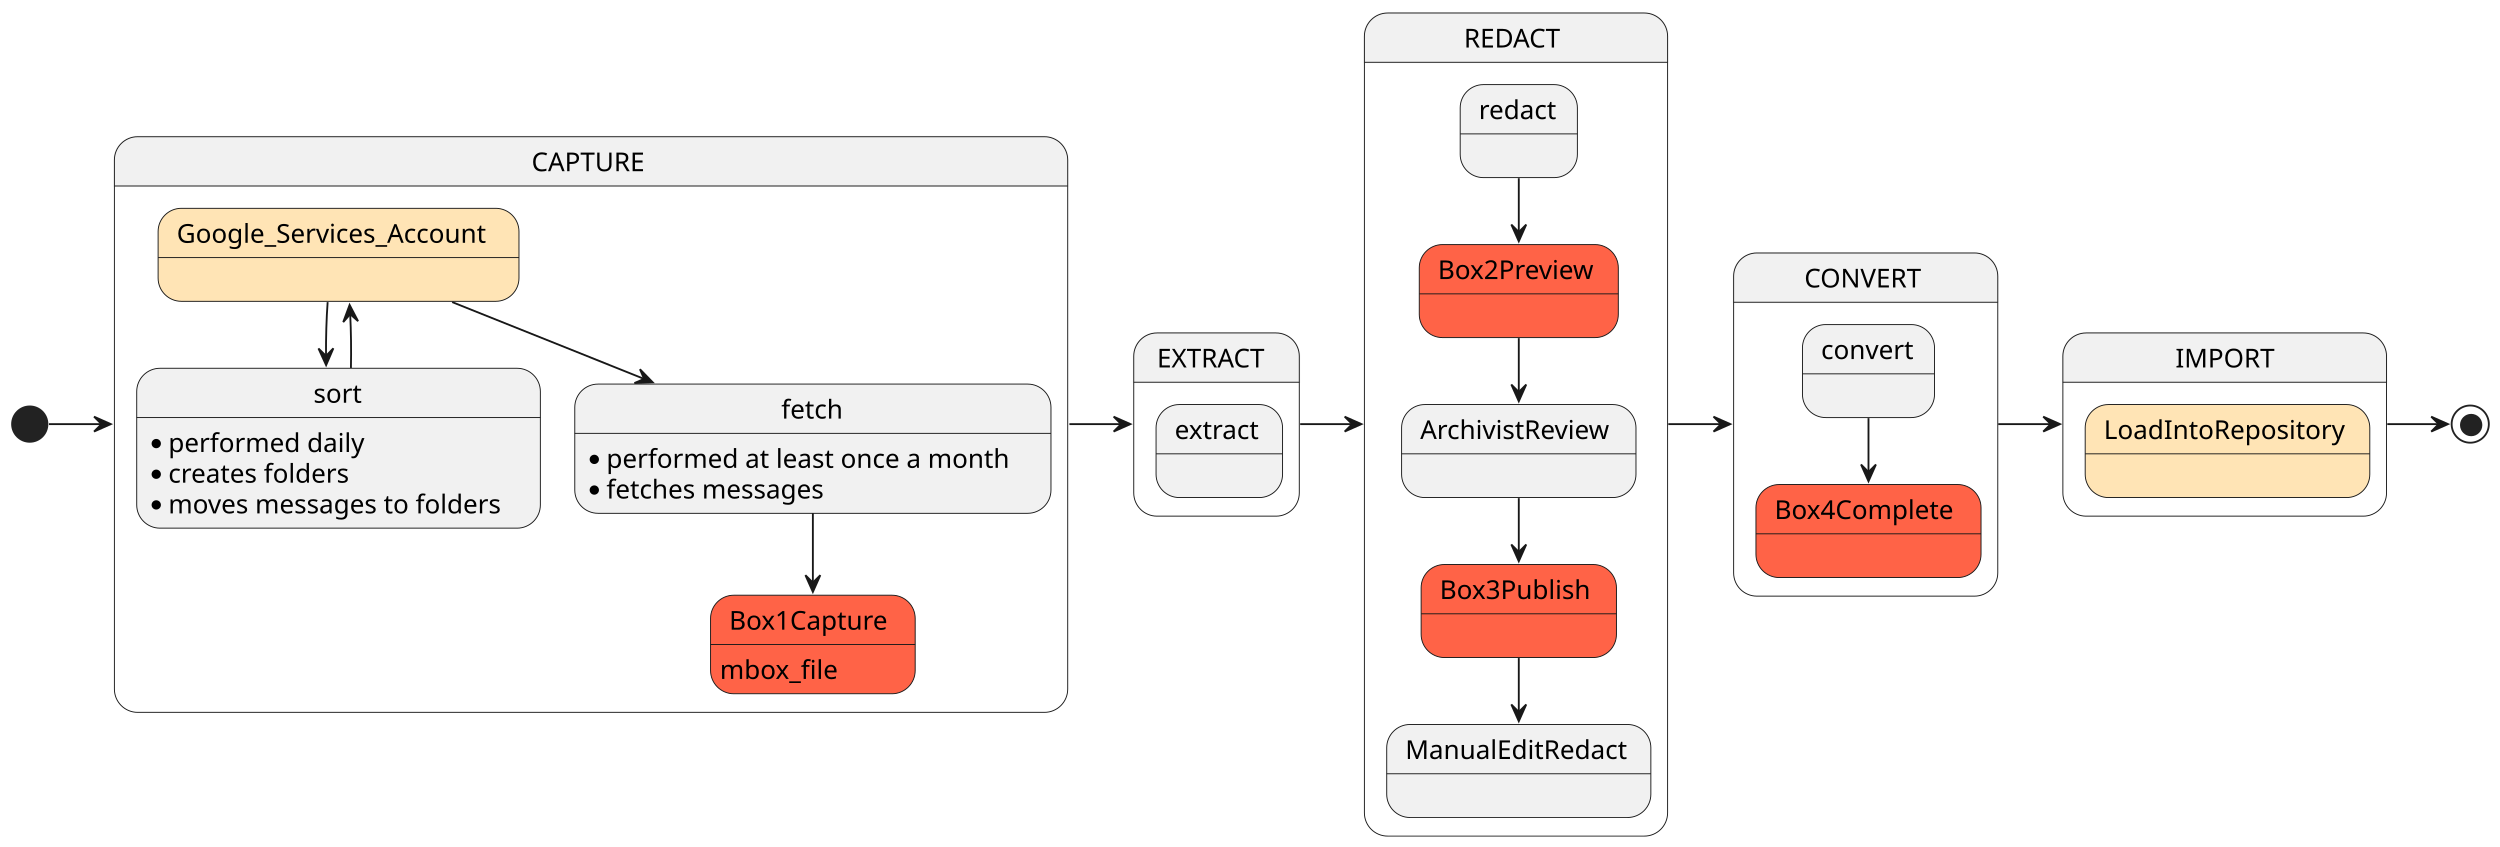
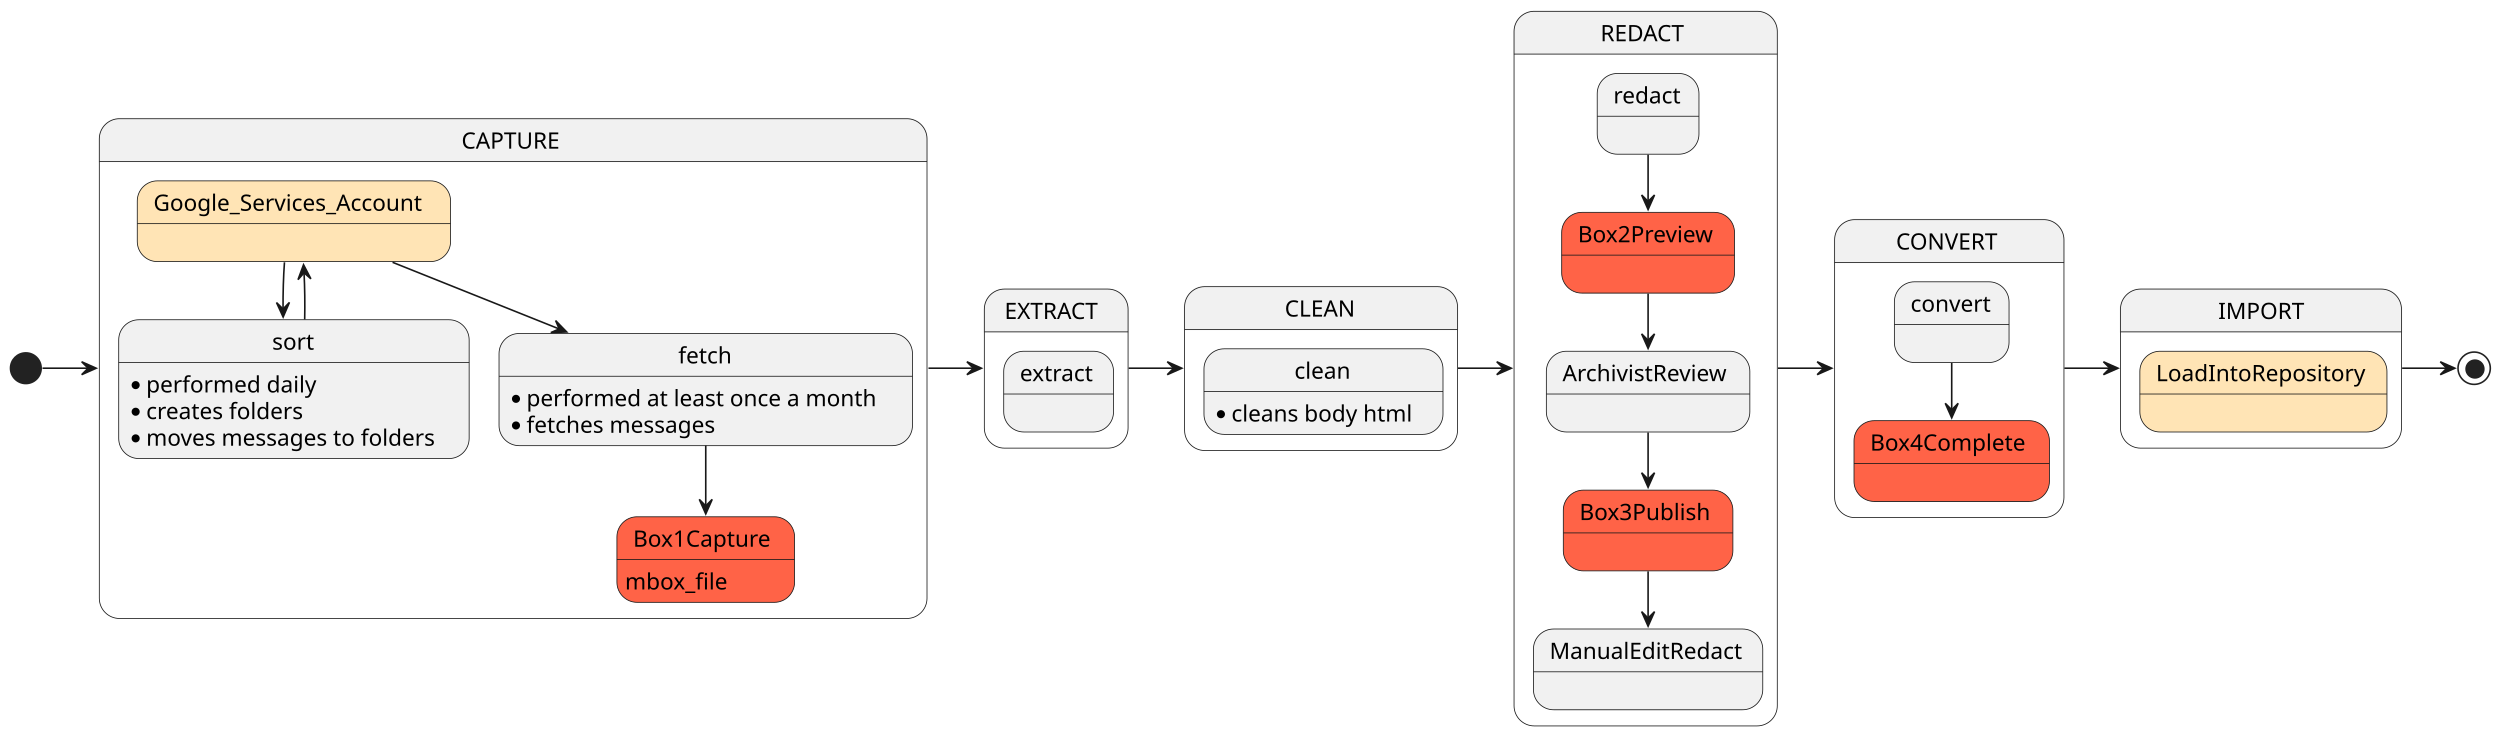
- <svg xmlns="http://www.w3.org/2000/svg" contentStyleType="text/css" height="455px" preserveAspectRatio="none" style="width:1344px;height:455px;background:#FFFFFF;" version="1.1" viewBox="0 0 1344 455" width="1344px" zoomAndPan="magnify">
+ <svg xmlns="http://www.w3.org/2000/svg" contentStyleType="text/css" height="455px" preserveAspectRatio="none" style="width:1548px;height:455px;background:#FFFFFF;" version="1.1" viewBox="0 0 1548 455" width="1548px" zoomAndPan="magnify">
  <defs />
  <g>
    <ellipse cx="16" cy="228" fill="#222222" rx="10" ry="10" style="stroke:none;stroke-width:1.0;" />
-     <ellipse cx="1328" cy="228" fill="none" rx="10" ry="10" style="stroke:#222222;stroke-width:1.0;" />
-     <ellipse cx="1328.5" cy="228.5" fill="#222222" rx="6" ry="6" style="stroke:none;stroke-width:1.0;" />
+     <ellipse cx="1532" cy="228" fill="none" rx="10" ry="10" style="stroke:#222222;stroke-width:1.0;" />
+     <ellipse cx="1532.5" cy="228.5" fill="#222222" rx="6" ry="6" style="stroke:none;stroke-width:1.0;" />
    <path d="M74,73.5 L561.5,73.5 A12.5,12.5 0 0 1 574,86 L574,99.988 L61.5,99.988 L61.5,86 A12.5,12.5 0 0 1 74,73.5 " fill="#F1F1F1" style="stroke:#F1F1F1;stroke-width:1.0;" />
    <rect fill="none" height="309.465" rx="12.5" ry="12.5" style="stroke:#181818;stroke-width:0.5;" width="512.5" x="61.5" y="73.5" />
    <line style="stroke:#181818;stroke-width:0.5;" x1="61.5" x2="574" y1="99.988" y2="99.988" />
    <text fill="#000000" font-family="sans-serif" font-size="14" lengthAdjust="spacing" textLength="64" x="285.75" y="92.035">CAPTURE</text>
    <g id="CAPTURE.Google_Services_Account">
      <rect fill="#FFE4B5" height="50" rx="12.5" ry="12.5" style="stroke:#181818;stroke-width:0.5;" width="194" x="85" y="111.988" />
      <line style="stroke:#181818;stroke-width:0.5;" x1="85" x2="279" y1="138.477" y2="138.477" />
      <text fill="#000000" font-family="sans-serif" font-size="14" lengthAdjust="spacing" textLength="174" x="95" y="130.523">Google_Services_Account</text>
    </g>
    <g id="CAPTURE.sort">
      <rect fill="#F1F1F1" height="85.953" rx="12.5" ry="12.5" style="stroke:#181818;stroke-width:0.5;" width="217" x="73.5" y="197.988" />
      <line style="stroke:#181818;stroke-width:0.5;" x1="73.5" x2="290.5" y1="224.477" y2="224.477" />
      <text fill="#000000" font-family="sans-serif" font-size="14" lengthAdjust="spacing" textLength="27" x="168.5" y="216.523">sort</text>
      <ellipse cx="84" cy="238.465" fill="#000000" rx="2.5" ry="2.5" style="stroke:#000000;stroke-width:0.0;" />
      <text fill="#000000" font-family="sans-serif" font-size="14" lengthAdjust="spacing" textLength="109" x="90.5" y="243.012">performed daily</text>
      <ellipse cx="84" cy="254.953" fill="#000000" rx="2.5" ry="2.5" style="stroke:#000000;stroke-width:0.0;" />
      <text fill="#000000" font-family="sans-serif" font-size="14" lengthAdjust="spacing" textLength="101" x="90.5" y="259.5">creates folders</text>
      <ellipse cx="84" cy="271.441" fill="#000000" rx="2.5" ry="2.5" style="stroke:#000000;stroke-width:0.0;" />
      <text fill="#000000" font-family="sans-serif" font-size="14" lengthAdjust="spacing" textLength="185" x="90.5" y="275.988">moves messages to folders</text>
    </g>
    <g id="CAPTURE.fetch">
      <rect fill="#F1F1F1" height="69.465" rx="12.5" ry="12.5" style="stroke:#181818;stroke-width:0.5;" width="256" x="309" y="206.488" />
      <line style="stroke:#181818;stroke-width:0.5;" x1="309" x2="565" y1="232.977" y2="232.977" />
      <text fill="#000000" font-family="sans-serif" font-size="14" lengthAdjust="spacing" textLength="34" x="420" y="225.023">fetch</text>
      <ellipse cx="319.5" cy="246.965" fill="#000000" rx="2.5" ry="2.5" style="stroke:#000000;stroke-width:0.0;" />
      <text fill="#000000" font-family="sans-serif" font-size="14" lengthAdjust="spacing" textLength="224" x="326" y="251.512">performed at least once a month</text>
      <ellipse cx="319.5" cy="263.453" fill="#000000" rx="2.5" ry="2.5" style="stroke:#000000;stroke-width:0.0;" />
      <text fill="#000000" font-family="sans-serif" font-size="14" lengthAdjust="spacing" textLength="120" x="326" y="268">fetches messages</text>
    </g>
    <g id="CAPTURE.Box1Capture">
      <rect fill="#FF6347" height="52.977" rx="12.5" ry="12.5" style="stroke:#181818;stroke-width:0.5;" width="110" x="382" y="319.988" />
      <line style="stroke:#181818;stroke-width:0.5;" x1="382" x2="492" y1="346.477" y2="346.477" />
      <text fill="#000000" font-family="sans-serif" font-size="14" lengthAdjust="spacing" textLength="90" x="392" y="338.523">Box1Capture</text>
      <text fill="#000000" font-family="sans-serif" font-size="14" lengthAdjust="spacing" textLength="68" x="387" y="365.012">mbox_file</text>
    </g>
    <g id="link_Google_Services_Account_sort">
      <path d="M176.14,162.418 C175.49,171.208 175.2,181.448 175.26,191.558 " fill="none" id="Google_Services_Account-to-sort" style="stroke:#181818;stroke-width:1.0;" />
      <polygon fill="#181818" points="175.32,196.308,179.217,187.263,175.263,191.309,171.217,187.355,175.32,196.308" style="stroke:#181818;stroke-width:1.0;" />
    </g>
    <g id="link_sort_Google_Services_Account">
      <path d="M188.66,197.818 C188.86,188.118 188.73,177.978 188.26,168.858 " fill="none" id="sort-to-Google_Services_Account" style="stroke:#181818;stroke-width:1.0;" />
      <polygon fill="#181818" points="187.95,163.928,184.524,173.162,188.265,168.918,192.508,172.659,187.95,163.928" style="stroke:#181818;stroke-width:1.0;" />
    </g>
    <g id="link_Google_Services_Account_fetch">
      <path d="M243.08,162.418 C274,174.788 312.15,190.048 346.41,203.758 " fill="none" id="Google_Services_Account-to-fetch" style="stroke:#181818;stroke-width:1.0;" />
      <polygon fill="#181818" points="350.91,205.558,344.039,198.502,346.268,203.701,341.068,205.93,350.91,205.558" style="stroke:#181818;stroke-width:1.0;" />
    </g>
    <g id="link_fetch_Box1Capture">
      <path d="M437,275.878 C437,287.918 437,301.428 437,313.318 " fill="none" id="fetch-to-Box1Capture" style="stroke:#181818;stroke-width:1.0;" />
      <polygon fill="#181818" points="437,318.218,441,309.218,437,313.218,433,309.218,437,318.218" style="stroke:#181818;stroke-width:1.0;" />
    </g>
    <path d="M622,179 L686,179 A12.5,12.5 0 0 1 698.5,191.5 L698.5,205.488 L609.5,205.488 L609.5,191.5 A12.5,12.5 0 0 1 622,179 " fill="#F1F1F1" style="stroke:#F1F1F1;stroke-width:1.0;" />
    <rect fill="none" height="98.488" rx="12.5" ry="12.5" style="stroke:#181818;stroke-width:0.5;" width="89" x="609.5" y="179" />
    <line style="stroke:#181818;stroke-width:0.5;" x1="609.5" x2="698.5" y1="205.488" y2="205.488" />
    <text fill="#000000" font-family="sans-serif" font-size="14" lengthAdjust="spacing" textLength="64" x="622" y="197.535">EXTRACT</text>
    <g id="EXTRACT.extract">
      <rect fill="#F1F1F1" height="50" rx="12.5" ry="12.5" style="stroke:#181818;stroke-width:0.5;" width="68" x="621.5" y="217.488" />
      <line style="stroke:#181818;stroke-width:0.5;" x1="621.5" x2="689.5" y1="243.977" y2="243.977" />
      <text fill="#000000" font-family="sans-serif" font-size="14" lengthAdjust="spacing" textLength="48" x="631.5" y="236.023">extract</text>
    </g>
-     <path d="M746,7 L884,7 A12.5,12.5 0 0 1 896.5,19.5 L896.5,33.488 L733.5,33.488 L733.5,19.5 A12.5,12.5 0 0 1 746,7 " fill="#F1F1F1" style="stroke:#F1F1F1;stroke-width:1.0;" />
-     <rect fill="none" height="442.488" rx="12.5" ry="12.5" style="stroke:#181818;stroke-width:0.5;" width="163" x="733.5" y="7" />
-     <line style="stroke:#181818;stroke-width:0.5;" x1="733.5" x2="896.5" y1="33.488" y2="33.488" />
-     <text fill="#000000" font-family="sans-serif" font-size="14" lengthAdjust="spacing" textLength="56" x="787" y="25.535">REDACT</text>
+     <path d="M746,177.5 L890,177.5 A12.5,12.5 0 0 1 902.5,190 L902.5,203.988 L733.5,203.988 L733.5,190 A12.5,12.5 0 0 1 746,177.5 " fill="#F1F1F1" style="stroke:#F1F1F1;stroke-width:1.0;" />
+     <rect fill="none" height="101.465" rx="12.5" ry="12.5" style="stroke:#181818;stroke-width:0.5;" width="169" x="733.5" y="177.5" />
+     <line style="stroke:#181818;stroke-width:0.5;" x1="733.5" x2="902.5" y1="203.988" y2="203.988" />
+     <text fill="#000000" font-family="sans-serif" font-size="14" lengthAdjust="spacing" textLength="45" x="795.5" y="196.035">CLEAN</text>
+     <g id="CLEAN.clean">
+       <rect fill="#F1F1F1" height="52.977" rx="12.5" ry="12.5" style="stroke:#181818;stroke-width:0.5;" width="148" x="745.5" y="215.988" />
+       <line style="stroke:#181818;stroke-width:0.5;" x1="745.5" x2="893.5" y1="242.477" y2="242.477" />
+       <text fill="#000000" font-family="sans-serif" font-size="14" lengthAdjust="spacing" textLength="36" x="801.5" y="234.523">clean</text>
+       <ellipse cx="756" cy="256.465" fill="#000000" rx="2.5" ry="2.5" style="stroke:#000000;stroke-width:0.0;" />
+       <text fill="#000000" font-family="sans-serif" font-size="14" lengthAdjust="spacing" textLength="116" x="762.5" y="261.012">cleans body html</text>
+     </g>
+     <path d="M950,7 L1088,7 A12.5,12.5 0 0 1 1100.5,19.5 L1100.5,33.488 L937.5,33.488 L937.5,19.5 A12.5,12.5 0 0 1 950,7 " fill="#F1F1F1" style="stroke:#F1F1F1;stroke-width:1.0;" />
+     <rect fill="none" height="442.488" rx="12.5" ry="12.5" style="stroke:#181818;stroke-width:0.5;" width="163" x="937.5" y="7" />
+     <line style="stroke:#181818;stroke-width:0.5;" x1="937.5" x2="1100.5" y1="33.488" y2="33.488" />
+     <text fill="#000000" font-family="sans-serif" font-size="14" lengthAdjust="spacing" textLength="56" x="991" y="25.535">REDACT</text>
    <g id="REDACT.redact">
-       <rect fill="#F1F1F1" height="50" rx="12.5" ry="12.5" style="stroke:#181818;stroke-width:0.5;" width="63" x="785" y="45.488" />
-       <line style="stroke:#181818;stroke-width:0.5;" x1="785" x2="848" y1="71.977" y2="71.977" />
-       <text fill="#000000" font-family="sans-serif" font-size="14" lengthAdjust="spacing" textLength="43" x="795" y="64.023">redact</text>
+       <rect fill="#F1F1F1" height="50" rx="12.5" ry="12.5" style="stroke:#181818;stroke-width:0.5;" width="63" x="989" y="45.488" />
+       <line style="stroke:#181818;stroke-width:0.5;" x1="989" x2="1052" y1="71.977" y2="71.977" />
+       <text fill="#000000" font-family="sans-serif" font-size="14" lengthAdjust="spacing" textLength="43" x="999" y="64.023">redact</text>
    </g>
    <g id="REDACT.Box2Preview">
-       <rect fill="#FF6347" height="50" rx="12.5" ry="12.5" style="stroke:#181818;stroke-width:0.5;" width="107" x="763" y="131.488" />
-       <line style="stroke:#181818;stroke-width:0.5;" x1="763" x2="870" y1="157.977" y2="157.977" />
-       <text fill="#000000" font-family="sans-serif" font-size="14" lengthAdjust="spacing" textLength="87" x="773" y="150.023">Box2Preview</text>
+       <rect fill="#FF6347" height="50" rx="12.5" ry="12.5" style="stroke:#181818;stroke-width:0.5;" width="107" x="967" y="131.488" />
+       <line style="stroke:#181818;stroke-width:0.5;" x1="967" x2="1074" y1="157.977" y2="157.977" />
+       <text fill="#000000" font-family="sans-serif" font-size="14" lengthAdjust="spacing" textLength="87" x="977" y="150.023">Box2Preview</text>
    </g>
    <g id="REDACT.ArchivistReview">
-       <rect fill="#F1F1F1" height="50" rx="12.5" ry="12.5" style="stroke:#181818;stroke-width:0.5;" width="126" x="753.5" y="217.488" />
-       <line style="stroke:#181818;stroke-width:0.5;" x1="753.5" x2="879.5" y1="243.977" y2="243.977" />
-       <text fill="#000000" font-family="sans-serif" font-size="14" lengthAdjust="spacing" textLength="106" x="763.5" y="236.023">ArchivistReview</text>
+       <rect fill="#F1F1F1" height="50" rx="12.5" ry="12.5" style="stroke:#181818;stroke-width:0.5;" width="126" x="957.5" y="217.488" />
+       <line style="stroke:#181818;stroke-width:0.5;" x1="957.5" x2="1083.5" y1="243.977" y2="243.977" />
+       <text fill="#000000" font-family="sans-serif" font-size="14" lengthAdjust="spacing" textLength="106" x="967.5" y="236.023">ArchivistReview</text>
    </g>
    <g id="REDACT.Box3Publish">
-       <rect fill="#FF6347" height="50" rx="12.5" ry="12.5" style="stroke:#181818;stroke-width:0.5;" width="105" x="764" y="303.488" />
-       <line style="stroke:#181818;stroke-width:0.5;" x1="764" x2="869" y1="329.977" y2="329.977" />
-       <text fill="#000000" font-family="sans-serif" font-size="14" lengthAdjust="spacing" textLength="85" x="774" y="322.023">Box3Publish</text>
+       <rect fill="#FF6347" height="50" rx="12.5" ry="12.5" style="stroke:#181818;stroke-width:0.5;" width="105" x="968" y="303.488" />
+       <line style="stroke:#181818;stroke-width:0.5;" x1="968" x2="1073" y1="329.977" y2="329.977" />
+       <text fill="#000000" font-family="sans-serif" font-size="14" lengthAdjust="spacing" textLength="85" x="978" y="322.023">Box3Publish</text>
    </g>
    <g id="REDACT.ManualEditRedact">
-       <rect fill="#F1F1F1" height="50" rx="12.5" ry="12.5" style="stroke:#181818;stroke-width:0.5;" width="142" x="745.5" y="389.488" />
-       <line style="stroke:#181818;stroke-width:0.5;" x1="745.5" x2="887.5" y1="415.977" y2="415.977" />
-       <text fill="#000000" font-family="sans-serif" font-size="14" lengthAdjust="spacing" textLength="122" x="755.5" y="408.023">ManualEditRedact</text>
+       <rect fill="#F1F1F1" height="50" rx="12.5" ry="12.5" style="stroke:#181818;stroke-width:0.5;" width="142" x="949.5" y="389.488" />
+       <line style="stroke:#181818;stroke-width:0.5;" x1="949.5" x2="1091.5" y1="415.977" y2="415.977" />
+       <text fill="#000000" font-family="sans-serif" font-size="14" lengthAdjust="spacing" textLength="122" x="959.5" y="408.023">ManualEditRedact</text>
    </g>
    <g id="link_redact_Box2Preview">
-       <path d="M816.5,95.788 C816.5,104.838 816.5,115.238 816.5,124.788 " fill="none" id="redact-to-Box2Preview" style="stroke:#181818;stroke-width:1.0;" />
-       <polygon fill="#181818" points="816.5,129.728,820.5,120.728,816.5,124.728,812.5,120.728,816.5,129.728" style="stroke:#181818;stroke-width:1.0;" />
+       <path d="M1020.5,95.788 C1020.5,104.838 1020.5,115.238 1020.5,124.788 " fill="none" id="redact-to-Box2Preview" style="stroke:#181818;stroke-width:1.0;" />
+       <polygon fill="#181818" points="1020.5,129.728,1024.5,120.728,1020.5,124.728,1016.5,120.728,1020.5,129.728" style="stroke:#181818;stroke-width:1.0;" />
    </g>
    <g id="link_Box2Preview_ArchivistReview">
-       <path d="M816.5,181.788 C816.5,190.838 816.5,201.238 816.5,210.788 " fill="none" id="Box2Preview-to-ArchivistReview" style="stroke:#181818;stroke-width:1.0;" />
-       <polygon fill="#181818" points="816.5,215.728,820.5,206.728,816.5,210.728,812.5,206.728,816.5,215.728" style="stroke:#181818;stroke-width:1.0;" />
+       <path d="M1020.5,181.788 C1020.5,190.838 1020.5,201.238 1020.5,210.788 " fill="none" id="Box2Preview-to-ArchivistReview" style="stroke:#181818;stroke-width:1.0;" />
+       <polygon fill="#181818" points="1020.5,215.728,1024.5,206.728,1020.5,210.728,1016.5,206.728,1020.5,215.728" style="stroke:#181818;stroke-width:1.0;" />
    </g>
    <g id="link_ArchivistReview_Box3Publish">
-       <path d="M816.5,267.788 C816.5,276.838 816.5,287.238 816.5,296.788 " fill="none" id="ArchivistReview-to-Box3Publish" style="stroke:#181818;stroke-width:1.0;" />
-       <polygon fill="#181818" points="816.5,301.728,820.5,292.728,816.5,296.728,812.5,292.728,816.5,301.728" style="stroke:#181818;stroke-width:1.0;" />
+       <path d="M1020.5,267.788 C1020.5,276.838 1020.5,287.238 1020.5,296.788 " fill="none" id="ArchivistReview-to-Box3Publish" style="stroke:#181818;stroke-width:1.0;" />
+       <polygon fill="#181818" points="1020.5,301.728,1024.5,292.728,1020.5,296.728,1016.5,292.728,1020.5,301.728" style="stroke:#181818;stroke-width:1.0;" />
    </g>
    <g id="link_Box3Publish_ManualEditRedact">
-       <path d="M816.5,353.788 C816.5,362.838 816.5,373.238 816.5,382.788 " fill="none" id="Box3Publish-to-ManualEditRedact" style="stroke:#181818;stroke-width:1.0;" />
-       <polygon fill="#181818" points="816.5,387.728,820.5,378.728,816.5,382.728,812.5,378.728,816.5,387.728" style="stroke:#181818;stroke-width:1.0;" />
+       <path d="M1020.5,353.788 C1020.5,362.838 1020.5,373.238 1020.5,382.788 " fill="none" id="Box3Publish-to-ManualEditRedact" style="stroke:#181818;stroke-width:1.0;" />
+       <polygon fill="#181818" points="1020.5,387.728,1024.5,378.728,1020.5,382.728,1016.5,378.728,1020.5,387.728" style="stroke:#181818;stroke-width:1.0;" />
    </g>
-     <path d="M944.5,136 L1061.5,136 A12.5,12.5 0 0 1 1074,148.5 L1074,162.488 L932,162.488 L932,148.5 A12.5,12.5 0 0 1 944.5,136 " fill="#F1F1F1" style="stroke:#F1F1F1;stroke-width:1.0;" />
-     <rect fill="none" height="184.488" rx="12.5" ry="12.5" style="stroke:#181818;stroke-width:0.5;" width="142" x="932" y="136" />
-     <line style="stroke:#181818;stroke-width:0.5;" x1="932" x2="1074" y1="162.488" y2="162.488" />
-     <text fill="#000000" font-family="sans-serif" font-size="14" lengthAdjust="spacing" textLength="66" x="970" y="154.535">CONVERT</text>
+     <path d="M1148.5,136 L1265.5,136 A12.5,12.5 0 0 1 1278,148.5 L1278,162.488 L1136,162.488 L1136,148.5 A12.5,12.5 0 0 1 1148.5,136 " fill="#F1F1F1" style="stroke:#F1F1F1;stroke-width:1.0;" />
+     <rect fill="none" height="184.488" rx="12.5" ry="12.5" style="stroke:#181818;stroke-width:0.5;" width="142" x="1136" y="136" />
+     <line style="stroke:#181818;stroke-width:0.5;" x1="1136" x2="1278" y1="162.488" y2="162.488" />
+     <text fill="#000000" font-family="sans-serif" font-size="14" lengthAdjust="spacing" textLength="66" x="1174" y="154.535">CONVERT</text>
    <g id="CONVERT.convert">
-       <rect fill="#F1F1F1" height="50" rx="12.5" ry="12.5" style="stroke:#181818;stroke-width:0.5;" width="71" x="969" y="174.488" />
-       <line style="stroke:#181818;stroke-width:0.5;" x1="969" x2="1040" y1="200.977" y2="200.977" />
-       <text fill="#000000" font-family="sans-serif" font-size="14" lengthAdjust="spacing" textLength="51" x="979" y="193.023">convert</text>
+       <rect fill="#F1F1F1" height="50" rx="12.5" ry="12.5" style="stroke:#181818;stroke-width:0.5;" width="71" x="1173" y="174.488" />
+       <line style="stroke:#181818;stroke-width:0.5;" x1="1173" x2="1244" y1="200.977" y2="200.977" />
+       <text fill="#000000" font-family="sans-serif" font-size="14" lengthAdjust="spacing" textLength="51" x="1183" y="193.023">convert</text>
    </g>
    <g id="CONVERT.Box4Complete">
-       <rect fill="#FF6347" height="50" rx="12.5" ry="12.5" style="stroke:#181818;stroke-width:0.5;" width="121" x="944" y="260.488" />
-       <line style="stroke:#181818;stroke-width:0.5;" x1="944" x2="1065" y1="286.977" y2="286.977" />
-       <text fill="#000000" font-family="sans-serif" font-size="14" lengthAdjust="spacing" textLength="101" x="954" y="279.023">Box4Complete</text>
+       <rect fill="#FF6347" height="50" rx="12.5" ry="12.5" style="stroke:#181818;stroke-width:0.5;" width="121" x="1148" y="260.488" />
+       <line style="stroke:#181818;stroke-width:0.5;" x1="1148" x2="1269" y1="286.977" y2="286.977" />
+       <text fill="#000000" font-family="sans-serif" font-size="14" lengthAdjust="spacing" textLength="101" x="1158" y="279.023">Box4Complete</text>
    </g>
    <g id="link_convert_Box4Complete">
-       <path d="M1004.5,224.788 C1004.5,233.838 1004.5,244.238 1004.5,253.788 " fill="none" id="convert-to-Box4Complete" style="stroke:#181818;stroke-width:1.0;" />
-       <polygon fill="#181818" points="1004.5,258.728,1008.5,249.728,1004.5,253.728,1000.5,249.728,1004.5,258.728" style="stroke:#181818;stroke-width:1.0;" />
+       <path d="M1208.5,224.788 C1208.5,233.838 1208.5,244.238 1208.5,253.788 " fill="none" id="convert-to-Box4Complete" style="stroke:#181818;stroke-width:1.0;" />
+       <polygon fill="#181818" points="1208.5,258.728,1212.5,249.728,1208.5,253.728,1204.5,249.728,1208.5,258.728" style="stroke:#181818;stroke-width:1.0;" />
    </g>
-     <path d="M1121.5,179 L1270.5,179 A12.5,12.5 0 0 1 1283,191.5 L1283,205.488 L1109,205.488 L1109,191.5 A12.5,12.5 0 0 1 1121.5,179 " fill="#F1F1F1" style="stroke:#F1F1F1;stroke-width:1.0;" />
-     <rect fill="none" height="98.488" rx="12.5" ry="12.5" style="stroke:#181818;stroke-width:0.5;" width="174" x="1109" y="179" />
-     <line style="stroke:#181818;stroke-width:0.5;" x1="1109" x2="1283" y1="205.488" y2="205.488" />
-     <text fill="#000000" font-family="sans-serif" font-size="14" lengthAdjust="spacing" textLength="53" x="1169.5" y="197.535">IMPORT</text>
+     <path d="M1325.5,179 L1474.5,179 A12.5,12.5 0 0 1 1487,191.5 L1487,205.488 L1313,205.488 L1313,191.5 A12.5,12.5 0 0 1 1325.5,179 " fill="#F1F1F1" style="stroke:#F1F1F1;stroke-width:1.0;" />
+     <rect fill="none" height="98.488" rx="12.5" ry="12.5" style="stroke:#181818;stroke-width:0.5;" width="174" x="1313" y="179" />
+     <line style="stroke:#181818;stroke-width:0.5;" x1="1313" x2="1487" y1="205.488" y2="205.488" />
+     <text fill="#000000" font-family="sans-serif" font-size="14" lengthAdjust="spacing" textLength="53" x="1373.5" y="197.535">IMPORT</text>
    <g id="IMPORT.LoadIntoRepository">
-       <rect fill="#FFE4B5" height="50" rx="12.5" ry="12.5" style="stroke:#181818;stroke-width:0.5;" width="153" x="1121" y="217.488" />
-       <line style="stroke:#181818;stroke-width:0.5;" x1="1121" x2="1274" y1="243.977" y2="243.977" />
-       <text fill="#000000" font-family="sans-serif" font-size="14" lengthAdjust="spacing" textLength="133" x="1131" y="236.023">LoadIntoRepository</text>
+       <rect fill="#FFE4B5" height="50" rx="12.5" ry="12.5" style="stroke:#181818;stroke-width:0.5;" width="153" x="1325" y="217.488" />
+       <line style="stroke:#181818;stroke-width:0.5;" x1="1325" x2="1478" y1="243.977" y2="243.977" />
+       <text fill="#000000" font-family="sans-serif" font-size="14" lengthAdjust="spacing" textLength="133" x="1335" y="236.023">LoadIntoRepository</text>
    </g>
    <g id="link_*start_CAPTURE">
      <path d="M26.32,228 C35.82,228 45.33,228 54.83,228 " fill="none" id="*start-to-CAPTURE" style="stroke:#181818;stroke-width:1.0;" />
      <polygon fill="#181818" points="59.56,228,50.56,224,54.56,228,50.56,232,59.56,228" style="stroke:#181818;stroke-width:1.0;" />
    </g>
    <g id="link_CAPTURE_EXTRACT">
      <path d="M574.92,228 C584.21,228 593.49,228 602.78,228 " fill="none" id="CAPTURE-to-EXTRACT" style="stroke:#181818;stroke-width:1.0;" />
      <polygon fill="#181818" points="607.7,228,598.7,224,602.7,228,598.7,232,607.7,228" style="stroke:#181818;stroke-width:1.0;" />
    </g>
-     <g id="link_EXTRACT_REDACT">
-       <path d="M698.97,228 C708.3,228 717.63,228 726.96,228 " fill="none" id="EXTRACT-to-REDACT" style="stroke:#181818;stroke-width:1.0;" />
-       <polygon fill="#181818" points="731.9,228,722.9,224,726.9,228,722.9,232,731.9,228" style="stroke:#181818;stroke-width:1.0;" />
+     <g id="link_EXTRACT_CLEAN">
+       <path d="M698.84,228 C708.17,228 717.5,228 726.83,228 " fill="none" id="EXTRACT-to-CLEAN" style="stroke:#181818;stroke-width:1.0;" />
+       <polygon fill="#181818" points="731.77,228,722.77,224,726.77,228,722.77,232,731.77,228" style="stroke:#181818;stroke-width:1.0;" />
+     </g>
+     <g id="link_CLEAN_REDACT">
+       <path d="M902.8,228 C912.14,228 921.48,228 930.83,228 " fill="none" id="CLEAN-to-REDACT" style="stroke:#181818;stroke-width:1.0;" />
+       <polygon fill="#181818" points="935.78,228,926.78,224,930.78,228,926.78,232,935.78,228" style="stroke:#181818;stroke-width:1.0;" />
    </g>
    <g id="link_REDACT_CONVERT">
-       <path d="M896.88,228 C906.4,228 915.92,228 925.45,228 " fill="none" id="REDACT-to-CONVERT" style="stroke:#181818;stroke-width:1.0;" />
-       <polygon fill="#181818" points="930.19,228,921.19,224,925.19,228,921.19,232,930.19,228" style="stroke:#181818;stroke-width:1.0;" />
+       <path d="M1100.88,228 C1110.4,228 1119.92,228 1129.45,228 " fill="none" id="REDACT-to-CONVERT" style="stroke:#181818;stroke-width:1.0;" />
+       <polygon fill="#181818" points="1134.19,228,1125.19,224,1129.19,228,1125.19,232,1134.19,228" style="stroke:#181818;stroke-width:1.0;" />
    </g>
    <g id="link_CONVERT_IMPORT">
-       <path d="M1074.24,228 C1083.65,228 1093.05,228 1102.45,228 " fill="none" id="CONVERT-to-IMPORT" style="stroke:#181818;stroke-width:1.0;" />
-       <polygon fill="#181818" points="1107.45,228,1098.45,224,1102.45,228,1098.45,232,1107.45,228" style="stroke:#181818;stroke-width:1.0;" />
+       <path d="M1278.24,228 C1287.65,228 1297.05,228 1306.45,228 " fill="none" id="CONVERT-to-IMPORT" style="stroke:#181818;stroke-width:1.0;" />
+       <polygon fill="#181818" points="1311.45,228,1302.45,224,1306.45,228,1302.45,232,1311.45,228" style="stroke:#181818;stroke-width:1.0;" />
    </g>
    <g id="link_IMPORT_*end">
-       <path d="M1283.4,228 C1292.65,228 1301.9,228 1311.14,228 " fill="none" id="IMPORT-to-*end" style="stroke:#181818;stroke-width:1.0;" />
-       <polygon fill="#181818" points="1316.03,228,1307.03,224,1311.03,228,1307.03,232,1316.03,228" style="stroke:#181818;stroke-width:1.0;" />
+       <path d="M1487.4,228 C1496.65,228 1505.9,228 1515.14,228 " fill="none" id="IMPORT-to-*end" style="stroke:#181818;stroke-width:1.0;" />
+       <polygon fill="#181818" points="1520.03,228,1511.03,224,1515.03,228,1511.03,232,1520.03,228" style="stroke:#181818;stroke-width:1.0;" />
    </g>
  </g>
</svg>
